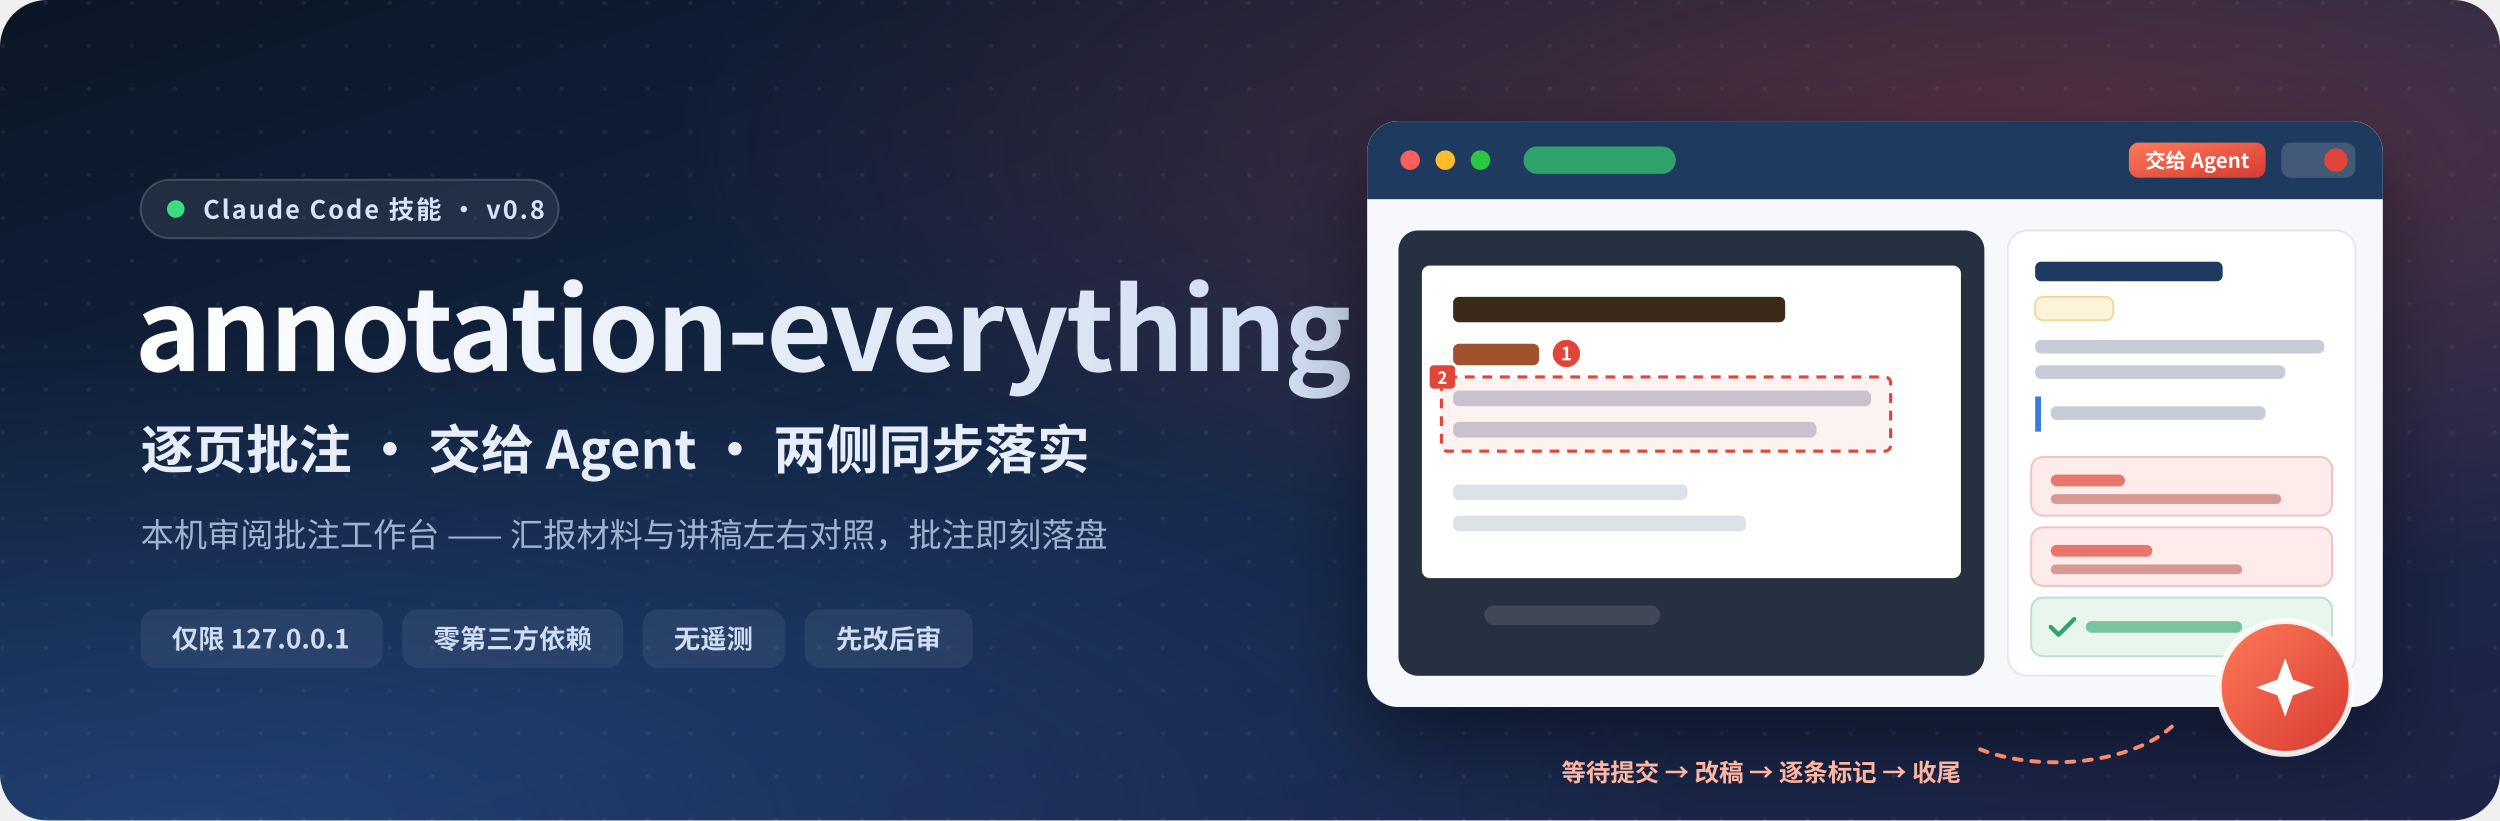
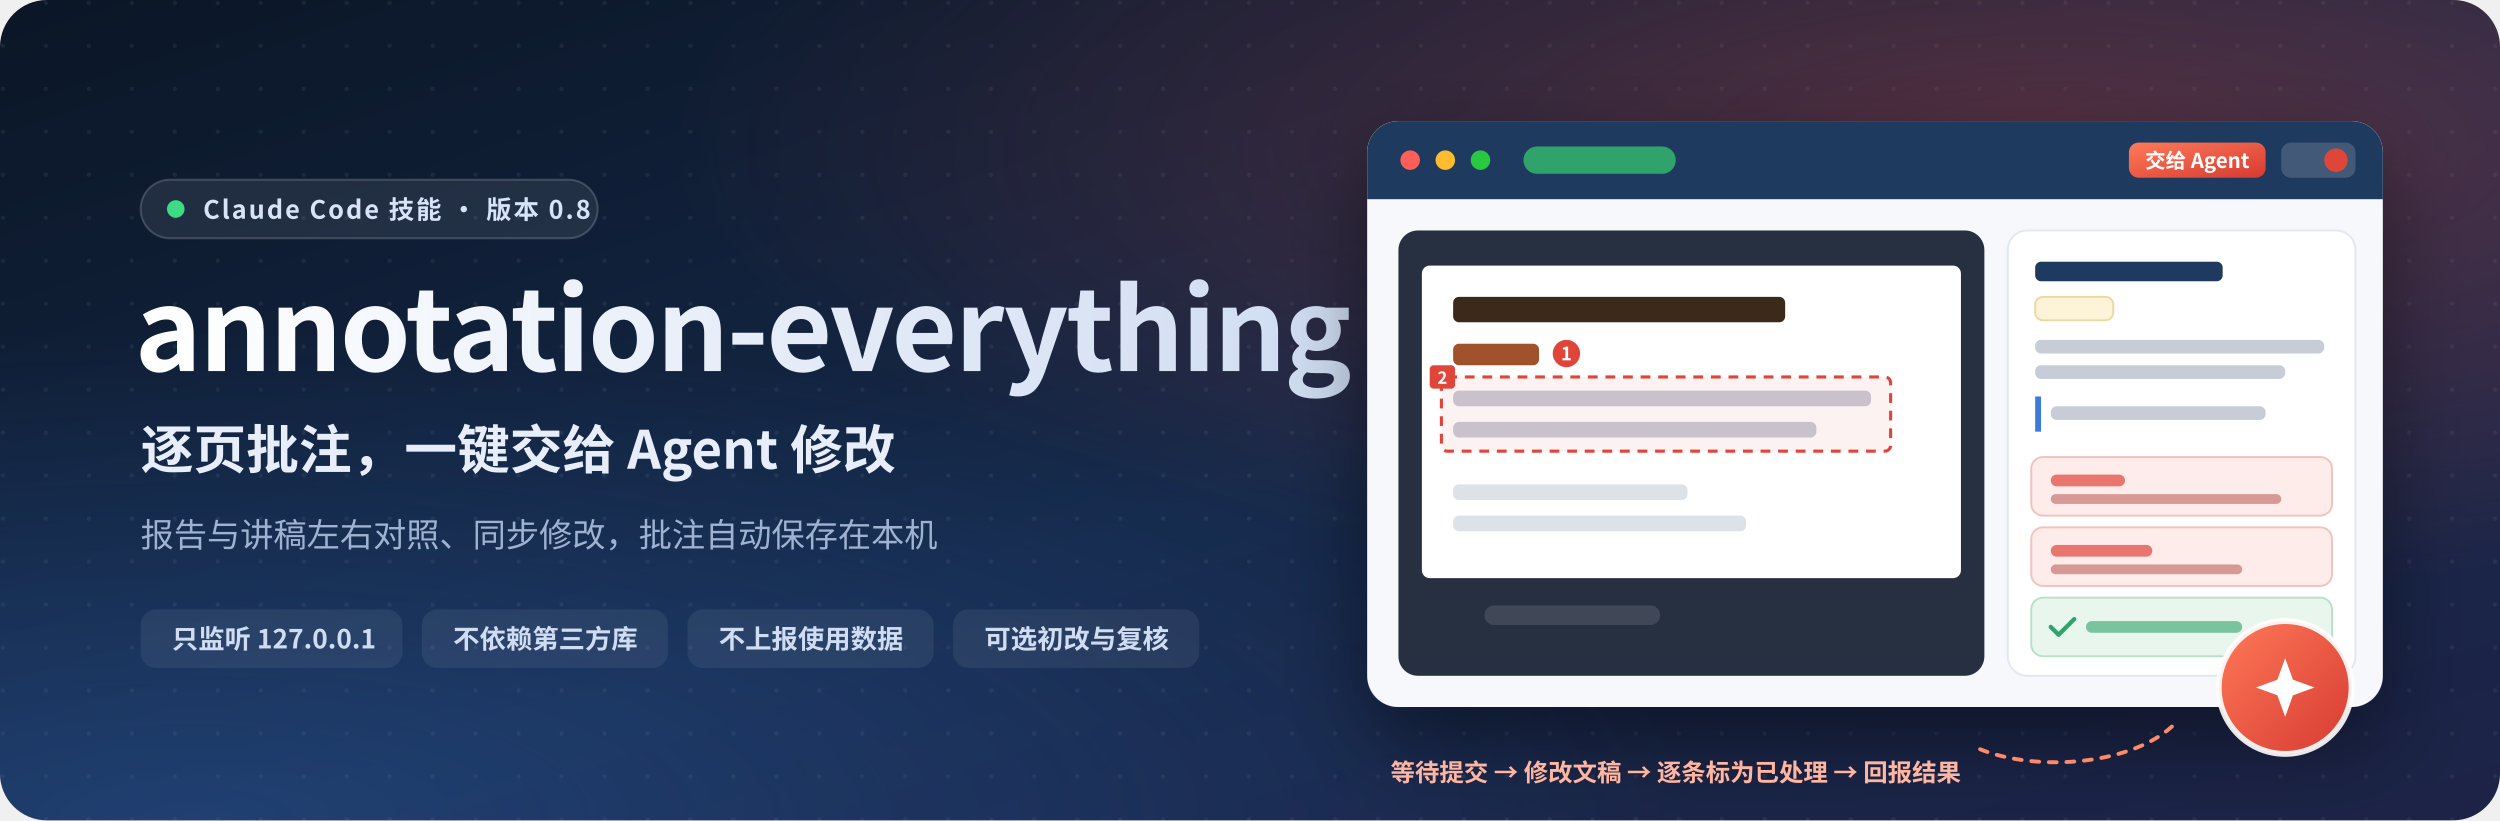
<svg xmlns="http://www.w3.org/2000/svg" viewBox="0 0 1280 420" width="1280" height="420" role="img" aria-labelledby="t d">
  <defs>
    <linearGradient id="bg" x1="0" y1="0" x2="1" y2="1">
      <stop offset="0" stop-color="#0b1626" />
      <stop offset="0.55" stop-color="#15294a" />
      <stop offset="1" stop-color="#1d2347" />
    </linearGradient>
    <radialGradient id="glowA" cx="0.82" cy="0.18" r="0.55">
      <stop offset="0" stop-color="#e0453a" stop-opacity="0.32" />
      <stop offset="1" stop-color="#e0453a" stop-opacity="0" />
    </radialGradient>
    <radialGradient id="glowB" cx="0.08" cy="1" r="0.6">
      <stop offset="0" stop-color="#3d7bd9" stop-opacity="0.28" />
      <stop offset="1" stop-color="#3d7bd9" stop-opacity="0" />
    </radialGradient>
    <pattern id="dots" width="22" height="22" patternUnits="userSpaceOnUse">
      <circle cx="1.5" cy="1.5" r="1.1" fill="#ffffff" fill-opacity="0.06" />
    </pattern>
    <linearGradient id="title" x1="0" y1="0" x2="1" y2="0">
      <stop offset="0" stop-color="#ffffff" />
      <stop offset="1" stop-color="#cfdcf2" />
    </linearGradient>
    <linearGradient id="agent" x1="0" y1="0" x2="1" y2="1">
      <stop offset="0" stop-color="#ff7a59" />
      <stop offset="1" stop-color="#d63a31" />
    </linearGradient>
    <filter id="shadow" x="-20%" y="-20%" width="140%" height="150%">
      <feDropShadow dx="0" dy="18" stdDeviation="22" flood-color="#000" flood-opacity="0.45" />
    </filter>
    <clipPath id="card">
      <rect x="700" y="62" width="520" height="300" rx="16" />
    </clipPath>
  </defs>
  <rect width="1280" height="420" rx="24" fill="url(#bg)" />
  <rect width="1280" height="420" rx="24" fill="url(#dots)" />
  <rect width="1280" height="420" rx="24" fill="url(#glowA)" />
  <rect width="1280" height="420" rx="24" fill="url(#glowB)" />
  <g font-family="-apple-system, BlinkMacSystemFont, 'Segoe UI', 'PingFang SC', 'Hiragino Sans GB', 'Microsoft YaHei', 'Noto Sans CJK SC', sans-serif">
    <g transform="translate(72 0)">
-       <rect x="0" y="92" width="214" height="30" rx="15" fill="#ffffff" fill-opacity="0.08" stroke="#ffffff" stroke-opacity="0.18" />
+       <rect x="0" y="92" width="234" height="30" rx="15" fill="#ffffff" fill-opacity="0.08" stroke="#ffffff" stroke-opacity="0.18" />
      <circle cx="18" cy="107" r="4.5" fill="#3ddc84" />
-       <text x="32" y="112" font-size="13" font-weight="600" letter-spacing="1" fill="#d7e3f7">Claude Code 技能 · v0.8</text>
+       <text x="32" y="112" font-size="13" font-weight="600" letter-spacing="1" fill="#d7e3f7">Claude Code 技能 · 版本 0.8</text>
      <text x="-3" y="190" font-size="58" font-weight="800" letter-spacing="-1.2" fill="url(#title)">annotation-everything</text>
-       <text x="0" y="240" font-size="27" font-weight="600" fill="#e8eef9">逐页批注 · 交给 Agent · 两侧同步落实</text>
-       <text x="0" y="280" font-size="17" fill="#9fb2d1">本机审阅批注工作台 —— 汇报材料与讲稿左右对照，批注即刻落盘</text>
+       <text x="0" y="240" font-size="27" font-weight="600" fill="#e8eef9">逐页批注，一键交给 Agent 修改</text>
+       <text x="0" y="280" font-size="17" fill="#9fb2d1">报告与讲稿左右对照、同步修改，批注自动保存在本机</text>
      <g font-size="13.5" font-weight="600" fill="#cfdcf2">
-         <rect x="0" y="312" width="124" height="30" rx="8" fill="#ffffff" fill-opacity="0.07" />
-         <text x="16" y="332">仅限 127.0.0.1</text>
-         <rect x="134" y="312" width="113" height="30" rx="8" fill="#ffffff" fill-opacity="0.07" />
-         <text x="150" y="332">零第三方依赖</text>
-         <rect x="257" y="312" width="73" height="30" rx="8" fill="#ffffff" fill-opacity="0.07" />
-         <text x="273" y="332">无遥测</text>
-         <rect x="340" y="312" width="86" height="30" rx="8" fill="#ffffff" fill-opacity="0.07" />
-         <text x="356" y="332">先改后审</text>
+         <rect x="0" y="312" width="134" height="30" rx="8" fill="#ffffff" fill-opacity="0.07" />
+         <text x="16" y="332">只监听 127.0.0.1</text>
+         <rect x="144" y="312" width="126" height="30" rx="8" fill="#ffffff" fill-opacity="0.07" />
+         <text x="160" y="332">不依赖第三方库</text>
+         <rect x="280" y="312" width="126" height="30" rx="8" fill="#ffffff" fill-opacity="0.07" />
+         <text x="296" y="332">不上报使用数据</text>
+         <rect x="416" y="312" width="126" height="30" rx="8" fill="#ffffff" fill-opacity="0.07" />
+         <text x="432" y="332">可选初改与复核</text>
      </g>
    </g>
    <g filter="url(#shadow)">
      <rect x="700" y="62" width="520" height="300" rx="16" fill="#f6f8fb" />
    </g>
    <g clip-path="url(#card)">
      <rect x="700" y="62" width="520" height="40" fill="#1f3a5f" />
      <circle cx="722" cy="82" r="5" fill="#ff5f57" />
      <circle cx="740" cy="82" r="5" fill="#febc2e" />
      <circle cx="758" cy="82" r="5" fill="#28c840" />
      <rect x="780" y="75" width="78" height="14" rx="7" fill="#2fa36b" />
      <rect x="1090" y="73" width="70" height="18" rx="5" fill="url(#agent)" />
      <text x="1125" y="86" font-size="10.5" font-weight="700" fill="#fff" text-anchor="middle">交给 Agent</text>
      <rect x="1168" y="73" width="38" height="18" rx="5" fill="#ffffff" fill-opacity="0.16" />
      <circle cx="1196" cy="82" r="6" fill="#e0453a" />
      <rect x="716" y="118" width="300" height="228" rx="10" fill="#273041" />
      <rect x="728" y="136" width="276" height="160" rx="4" fill="#ffffff" />
      <rect x="744" y="152" width="170" height="13" rx="3" fill="#3b2a1a" />
      <rect x="744" y="176" width="44" height="11" rx="3" fill="#a0522d" />
      <rect x="744" y="200" width="214" height="8" rx="3" fill="#c7ccd6" />
      <rect x="744" y="216" width="186" height="8" rx="3" fill="#c7ccd6" />
      <rect x="738" y="193" width="230" height="38" rx="3" fill="#e0453a" fill-opacity="0.07" stroke="#e0453a" stroke-width="1.6" stroke-dasharray="5 4" />
      <rect x="732" y="187" width="13" height="12" rx="2" fill="#e0453a" />
      <text x="738.5" y="196.5" font-size="8.5" font-weight="700" fill="#fff" text-anchor="middle">2</text>
      <circle cx="802" cy="181" r="8" fill="#e0453a" stroke="#fff" stroke-width="2" />
      <text x="802" y="184.5" font-size="9.5" font-weight="700" fill="#fff" text-anchor="middle">1</text>
      <rect x="744" y="248" width="120" height="8" rx="3" fill="#dde1e8" />
      <rect x="744" y="264" width="150" height="8" rx="3" fill="#dde1e8" />
      <rect x="760" y="310" width="90" height="10" rx="5" fill="#ffffff" fill-opacity="0.12" />
      <rect x="1028" y="118" width="178" height="228" rx="10" fill="#ffffff" stroke="#e3e7ee" />
      <rect x="1042" y="134" width="96" height="10" rx="3" fill="#1f3a5f" />
      <rect x="1042" y="152" width="40" height="12" rx="4" fill="#fdf3d8" stroke="#ecd9a0" />
      <rect x="1042" y="174" width="148" height="7" rx="3" fill="#c7ccd6" />
      <rect x="1042" y="187" width="128" height="7" rx="3" fill="#c7ccd6" />
      <rect x="1042" y="203" width="3" height="18" fill="#3d7bd9" />
      <rect x="1050" y="208" width="110" height="7" rx="3" fill="#c7ccd6" />
      <g>
        <rect x="1040" y="234" width="154" height="30" rx="6" fill="#fdecea" stroke="#f3c2bd" />
        <rect x="1050" y="243" width="38" height="6" rx="3" fill="#e0453a" fill-opacity="0.7" />
        <rect x="1050" y="253" width="118" height="5" rx="2.5" fill="#b8564e" fill-opacity="0.55" />
        <rect x="1040" y="270" width="154" height="30" rx="6" fill="#fdecea" stroke="#f3c2bd" />
        <rect x="1050" y="279" width="52" height="6" rx="3" fill="#e0453a" fill-opacity="0.7" />
        <rect x="1050" y="289" width="98" height="5" rx="2.5" fill="#b8564e" fill-opacity="0.55" />
        <rect x="1040" y="306" width="154" height="30" rx="6" fill="#e8f6ee" stroke="#b9e1c8" />
        <path d="M1050 321 l4 4 l8 -8" fill="none" stroke="#2fa36b" stroke-width="2.2" stroke-linecap="round" stroke-linejoin="round" />
        <rect x="1068" y="318" width="80" height="6" rx="3" fill="#2fa36b" fill-opacity="0.6" />
      </g>
    </g>
    <g transform="translate(1170 352)">
      <circle r="34" fill="url(#agent)" stroke="#ffffff" stroke-opacity="0.9" stroke-width="3" />
      <path d="M0 -15 L4 -4 L15 0 L4 4 L0 15 L-4 4 L-15 0 L-4 -4 Z" fill="#fff" />
    </g>
    <path d="M1112 372 C 1090 392, 1040 396, 1010 382" fill="none" stroke="#ff8a6b" stroke-width="2" stroke-dasharray="4 5" stroke-linecap="round" />
-     <text x="1004" y="400" font-size="12.5" font-weight="600" fill="#ffb59f" text-anchor="end">等待提交 → 改稿 → 逐条标记 → 收尾</text>
+     <text x="1004" y="400" font-size="12.5" font-weight="600" fill="#ffb59f" text-anchor="end">等待提交 → 修改文稿 → 逐条标为已处理 → 回报结果</text>
  </g>
</svg>
